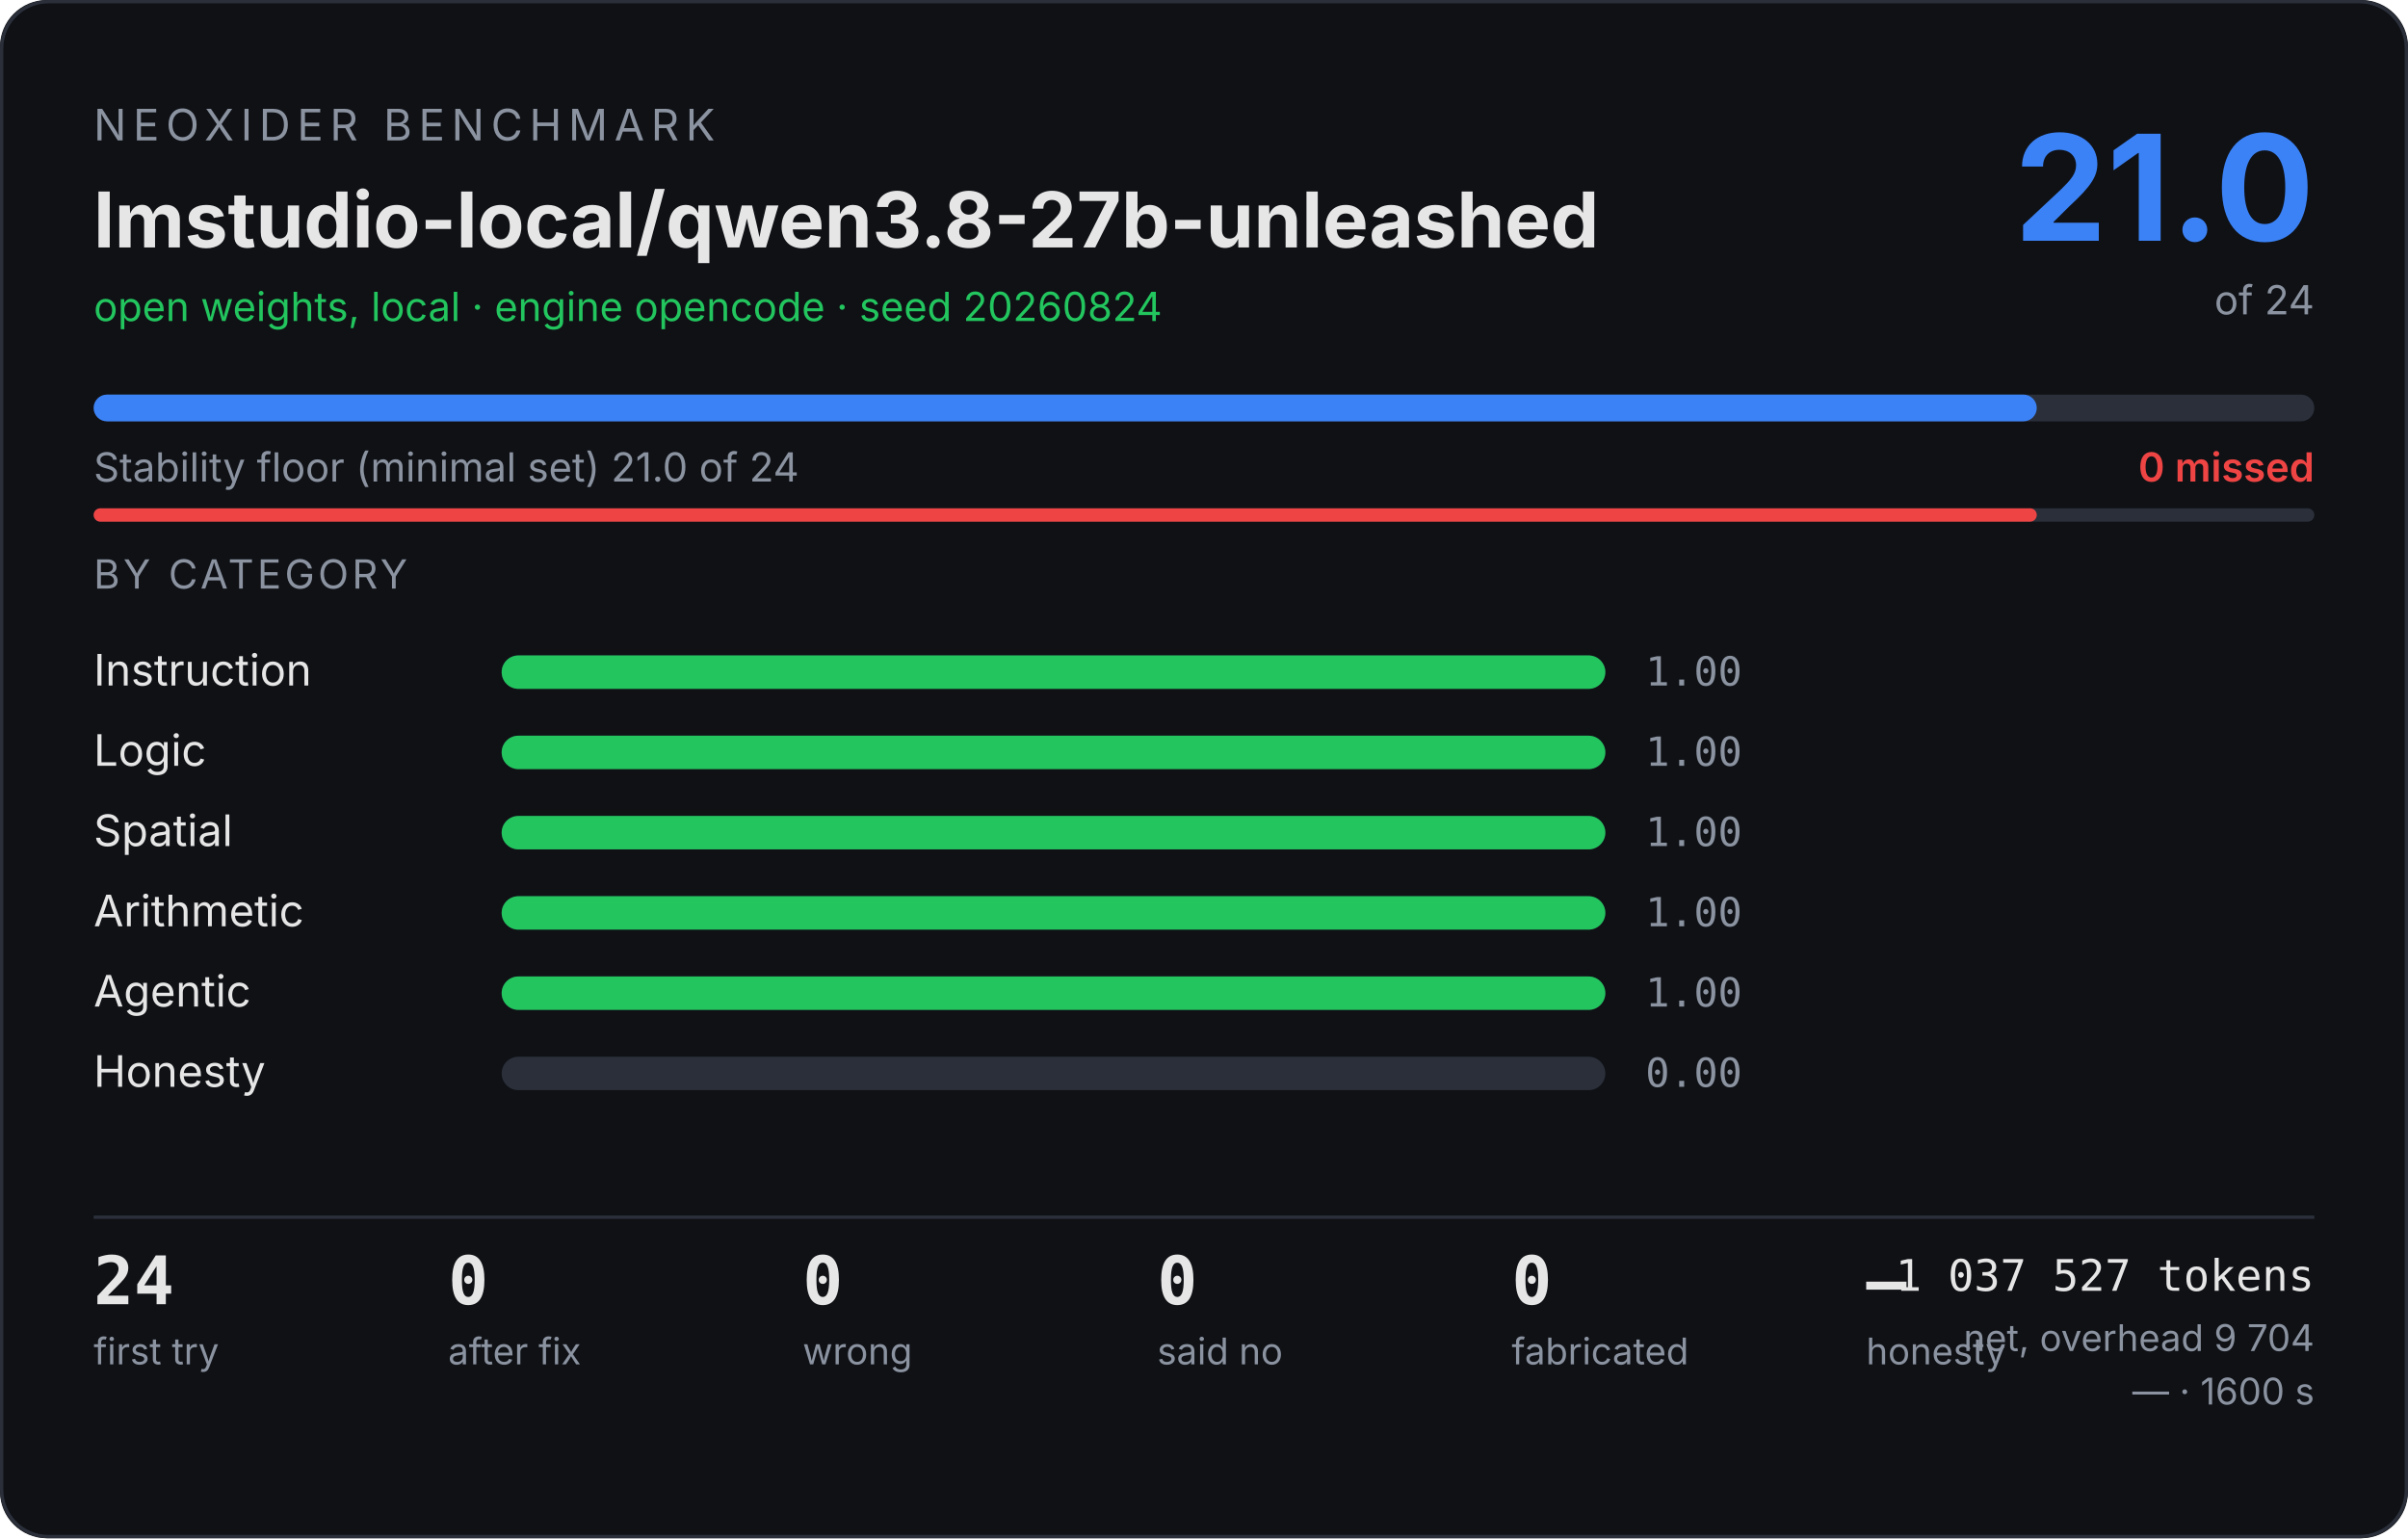
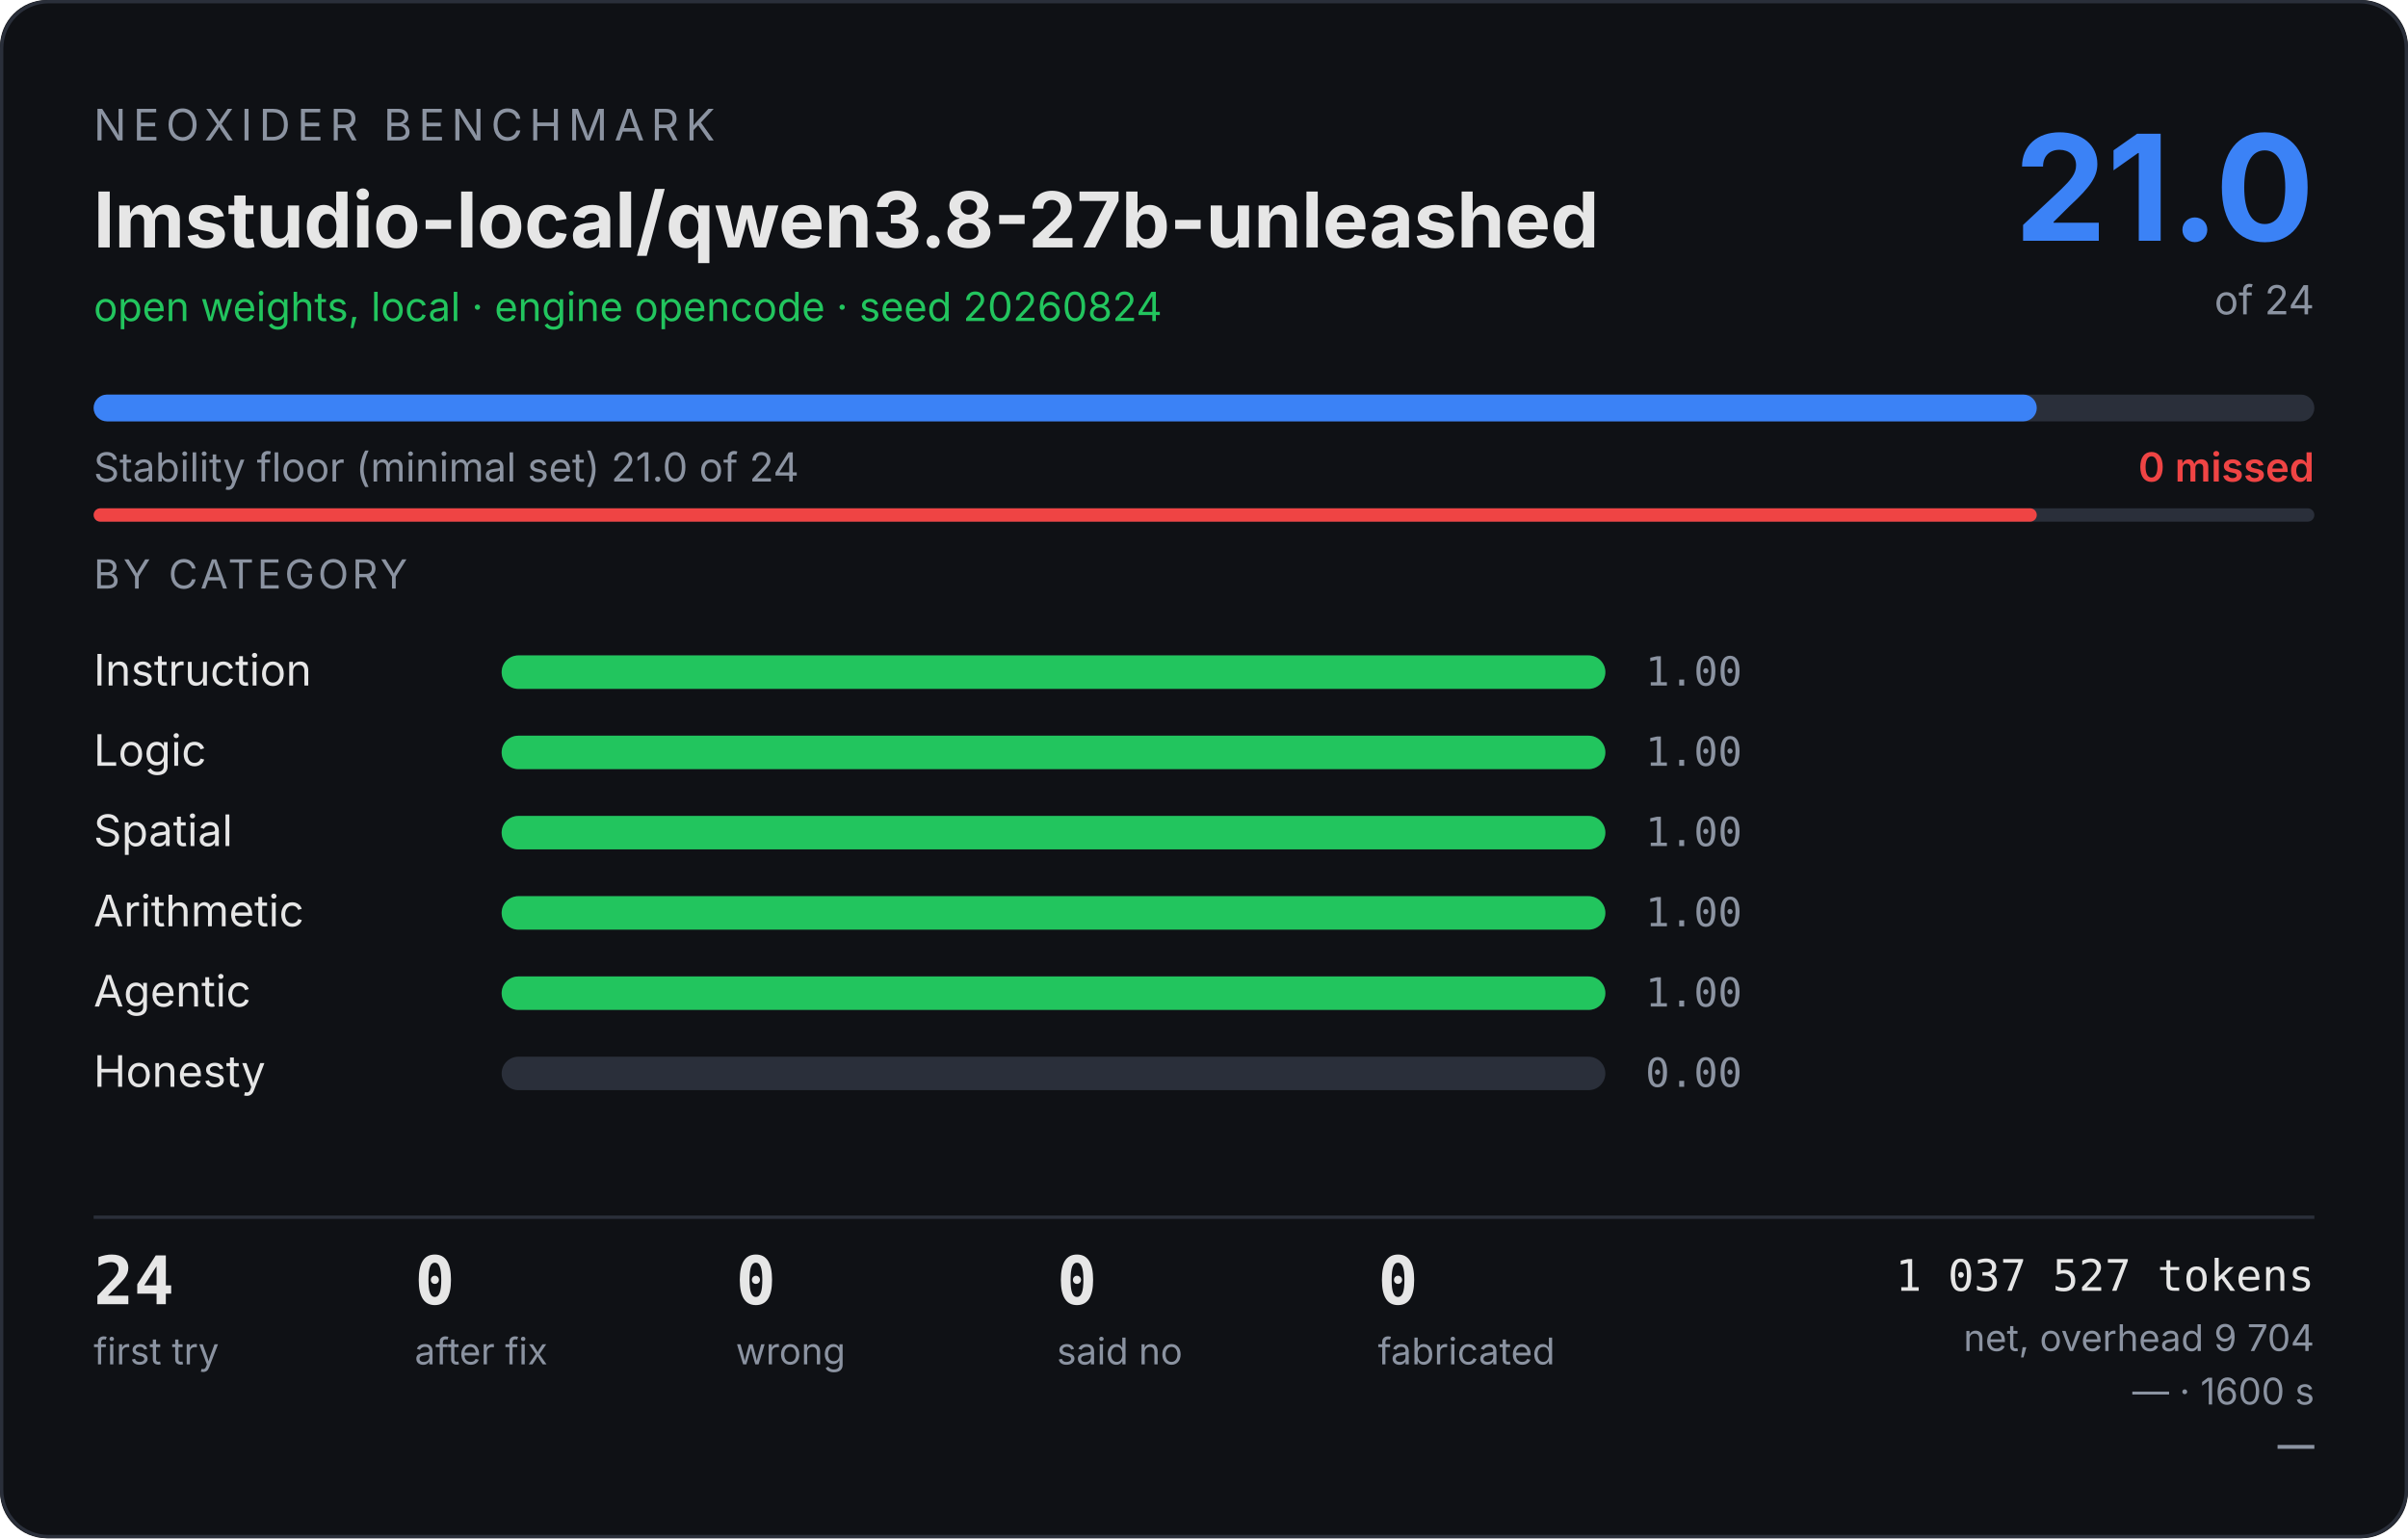
<svg xmlns="http://www.w3.org/2000/svg" width="720" height="460" viewBox="0 0 720 460" font-family="system-ui,-apple-system,Segoe UI,sans-serif">
  <rect width="720" height="460" rx="14" fill="#0f1115" />
  <rect x="0.5" y="0.5" width="719" height="459" rx="14" fill="none" stroke="#2a2f3a" />
  <text x="28" y="42" fill="#8b93a1" font-size="13" letter-spacing="2">NEOXIDER BENCHMARK</text>
  <text x="28" y="74" fill="#e6e6e6" font-size="23" font-weight="700">lmstudio-local/qwen3.8-27b-unleashed</text>
  <text x="28" y="96" fill="#22c55e" font-size="12">open weights, local · engine opencode · seed 20260824</text>
  <text x="692" y="72" text-anchor="end" fill="#3b82f6" font-size="44" font-weight="700">21.0</text>
  <text x="692" y="94" text-anchor="end" fill="#8b93a1" font-size="12">of 24</text>
  <rect x="28" y="118" width="664" height="8" rx="4" fill="#2a2f3a" />
  <rect x="28" y="118" width="581.0" height="8" rx="4" fill="#3b82f6" />
  <text x="28" y="144" fill="#8b93a1" font-size="12">Stability floor (minimal set) 21.0 of 24</text>
  <text x="692" y="144" text-anchor="end" fill="#ef4444" font-size="12" font-weight="600">0 missed</text>
  <rect x="28" y="152" width="664" height="4" rx="2" fill="#2a2f3a" />
  <rect x="28" y="152" width="581.0" height="4" rx="2" fill="#ef4444" />
  <text x="28" y="176" fill="#8b93a1" font-size="12" letter-spacing="1">BY CATEGORY</text>
  <text x="28" y="205" fill="#e6e6e6" font-size="13">Instruction</text>
  <rect x="150" y="196" width="330" height="10" rx="5" fill="#2a2f3a" />
  <rect x="150" y="196" width="330.0" height="10" rx="5" fill="#22c55e" />
  <text x="492" y="205" fill="#8b93a1" font-size="12" font-family="ui-monospace,Consolas,monospace">1.00</text>
  <text x="28" y="229" fill="#e6e6e6" font-size="13">Logic</text>
  <rect x="150" y="220" width="330" height="10" rx="5" fill="#2a2f3a" />
  <rect x="150" y="220" width="330.0" height="10" rx="5" fill="#22c55e" />
  <text x="492" y="229" fill="#8b93a1" font-size="12" font-family="ui-monospace,Consolas,monospace">1.00</text>
  <text x="28" y="253" fill="#e6e6e6" font-size="13">Spatial</text>
  <rect x="150" y="244" width="330" height="10" rx="5" fill="#2a2f3a" />
  <rect x="150" y="244" width="330.0" height="10" rx="5" fill="#22c55e" />
  <text x="492" y="253" fill="#8b93a1" font-size="12" font-family="ui-monospace,Consolas,monospace">1.00</text>
  <text x="28" y="277" fill="#e6e6e6" font-size="13">Arithmetic</text>
  <rect x="150" y="268" width="330" height="10" rx="5" fill="#2a2f3a" />
  <rect x="150" y="268" width="330.0" height="10" rx="5" fill="#22c55e" />
  <text x="492" y="277" fill="#8b93a1" font-size="12" font-family="ui-monospace,Consolas,monospace">1.00</text>
  <text x="28" y="301" fill="#e6e6e6" font-size="13">Agentic</text>
  <rect x="150" y="292" width="330" height="10" rx="5" fill="#2a2f3a" />
  <rect x="150" y="292" width="330.0" height="10" rx="5" fill="#22c55e" />
  <text x="492" y="301" fill="#8b93a1" font-size="12" font-family="ui-monospace,Consolas,monospace">1.00</text>
  <text x="28" y="325" fill="#e6e6e6" font-size="13">Honesty</text>
  <rect x="150" y="316" width="330" height="10" rx="5" fill="#2a2f3a" />
  <rect x="150" y="316" width="0.0" height="10" rx="5" fill="#ef4444" />
  <text x="492" y="325" fill="#8b93a1" font-size="12" font-family="ui-monospace,Consolas,monospace">0.00</text>
  <line x1="28" y1="364" x2="692" y2="364" stroke="#2a2f3a" />
  <text x="28" y="390" fill="#e6e6e6" font-size="20" font-weight="700" font-family="ui-monospace,Consolas,monospace">24</text>
  <text x="28" y="408" fill="#8b93a1" font-size="11">first try</text>
-   <text x="134" y="390" fill="#e6e6e6" font-size="20" font-weight="700" font-family="ui-monospace,Consolas,monospace">0</text>
-   <text x="134" y="408" fill="#8b93a1" font-size="11">after fix</text>
-   <text x="240" y="390" fill="#e6e6e6" font-size="20" font-weight="700" font-family="ui-monospace,Consolas,monospace">0</text>
-   <text x="240" y="408" fill="#8b93a1" font-size="11">wrong</text>
-   <text x="346" y="390" fill="#e6e6e6" font-size="20" font-weight="700" font-family="ui-monospace,Consolas,monospace">0</text>
-   <text x="346" y="408" fill="#8b93a1" font-size="11">said no</text>
-   <text x="452" y="390" fill="#e6e6e6" font-size="20" font-weight="700" font-family="ui-monospace,Consolas,monospace">0</text>
-   <text x="452" y="408" fill="#8b93a1" font-size="11">fabricated</text>
-   <text x="558" y="390" fill="#e6e6e6" font-size="20" font-weight="700" font-family="ui-monospace,Consolas,monospace">—</text>
-   <text x="558" y="408" fill="#8b93a1" font-size="11">honesty</text>
+   <text x="124" y="390" fill="#e6e6e6" font-size="20" font-weight="700" font-family="ui-monospace,Consolas,monospace">0</text>
+   <text x="124" y="408" fill="#8b93a1" font-size="11">after fix</text>
+   <text x="220" y="390" fill="#e6e6e6" font-size="20" font-weight="700" font-family="ui-monospace,Consolas,monospace">0</text>
+   <text x="220" y="408" fill="#8b93a1" font-size="11">wrong</text>
+   <text x="316" y="390" fill="#e6e6e6" font-size="20" font-weight="700" font-family="ui-monospace,Consolas,monospace">0</text>
+   <text x="316" y="408" fill="#8b93a1" font-size="11">said no</text>
+   <text x="412" y="390" fill="#e6e6e6" font-size="20" font-weight="700" font-family="ui-monospace,Consolas,monospace">0</text>
+   <text x="412" y="408" fill="#8b93a1" font-size="11">fabricated</text>
  <text x="692" y="386" text-anchor="end" fill="#e6e6e6" font-size="13" font-family="ui-monospace,Consolas,monospace">1 037 527 tokens</text>
  <text x="692" y="404" text-anchor="end" fill="#8b93a1" font-size="11">net, overhead 9 704</text>
  <text x="692" y="420" text-anchor="end" fill="#8b93a1" font-size="11">— · 1600 s</text>
+   <text x="692" y="436" text-anchor="end" fill="#8b93a1" font-size="11" font-weight="600">—</text>
</svg>
